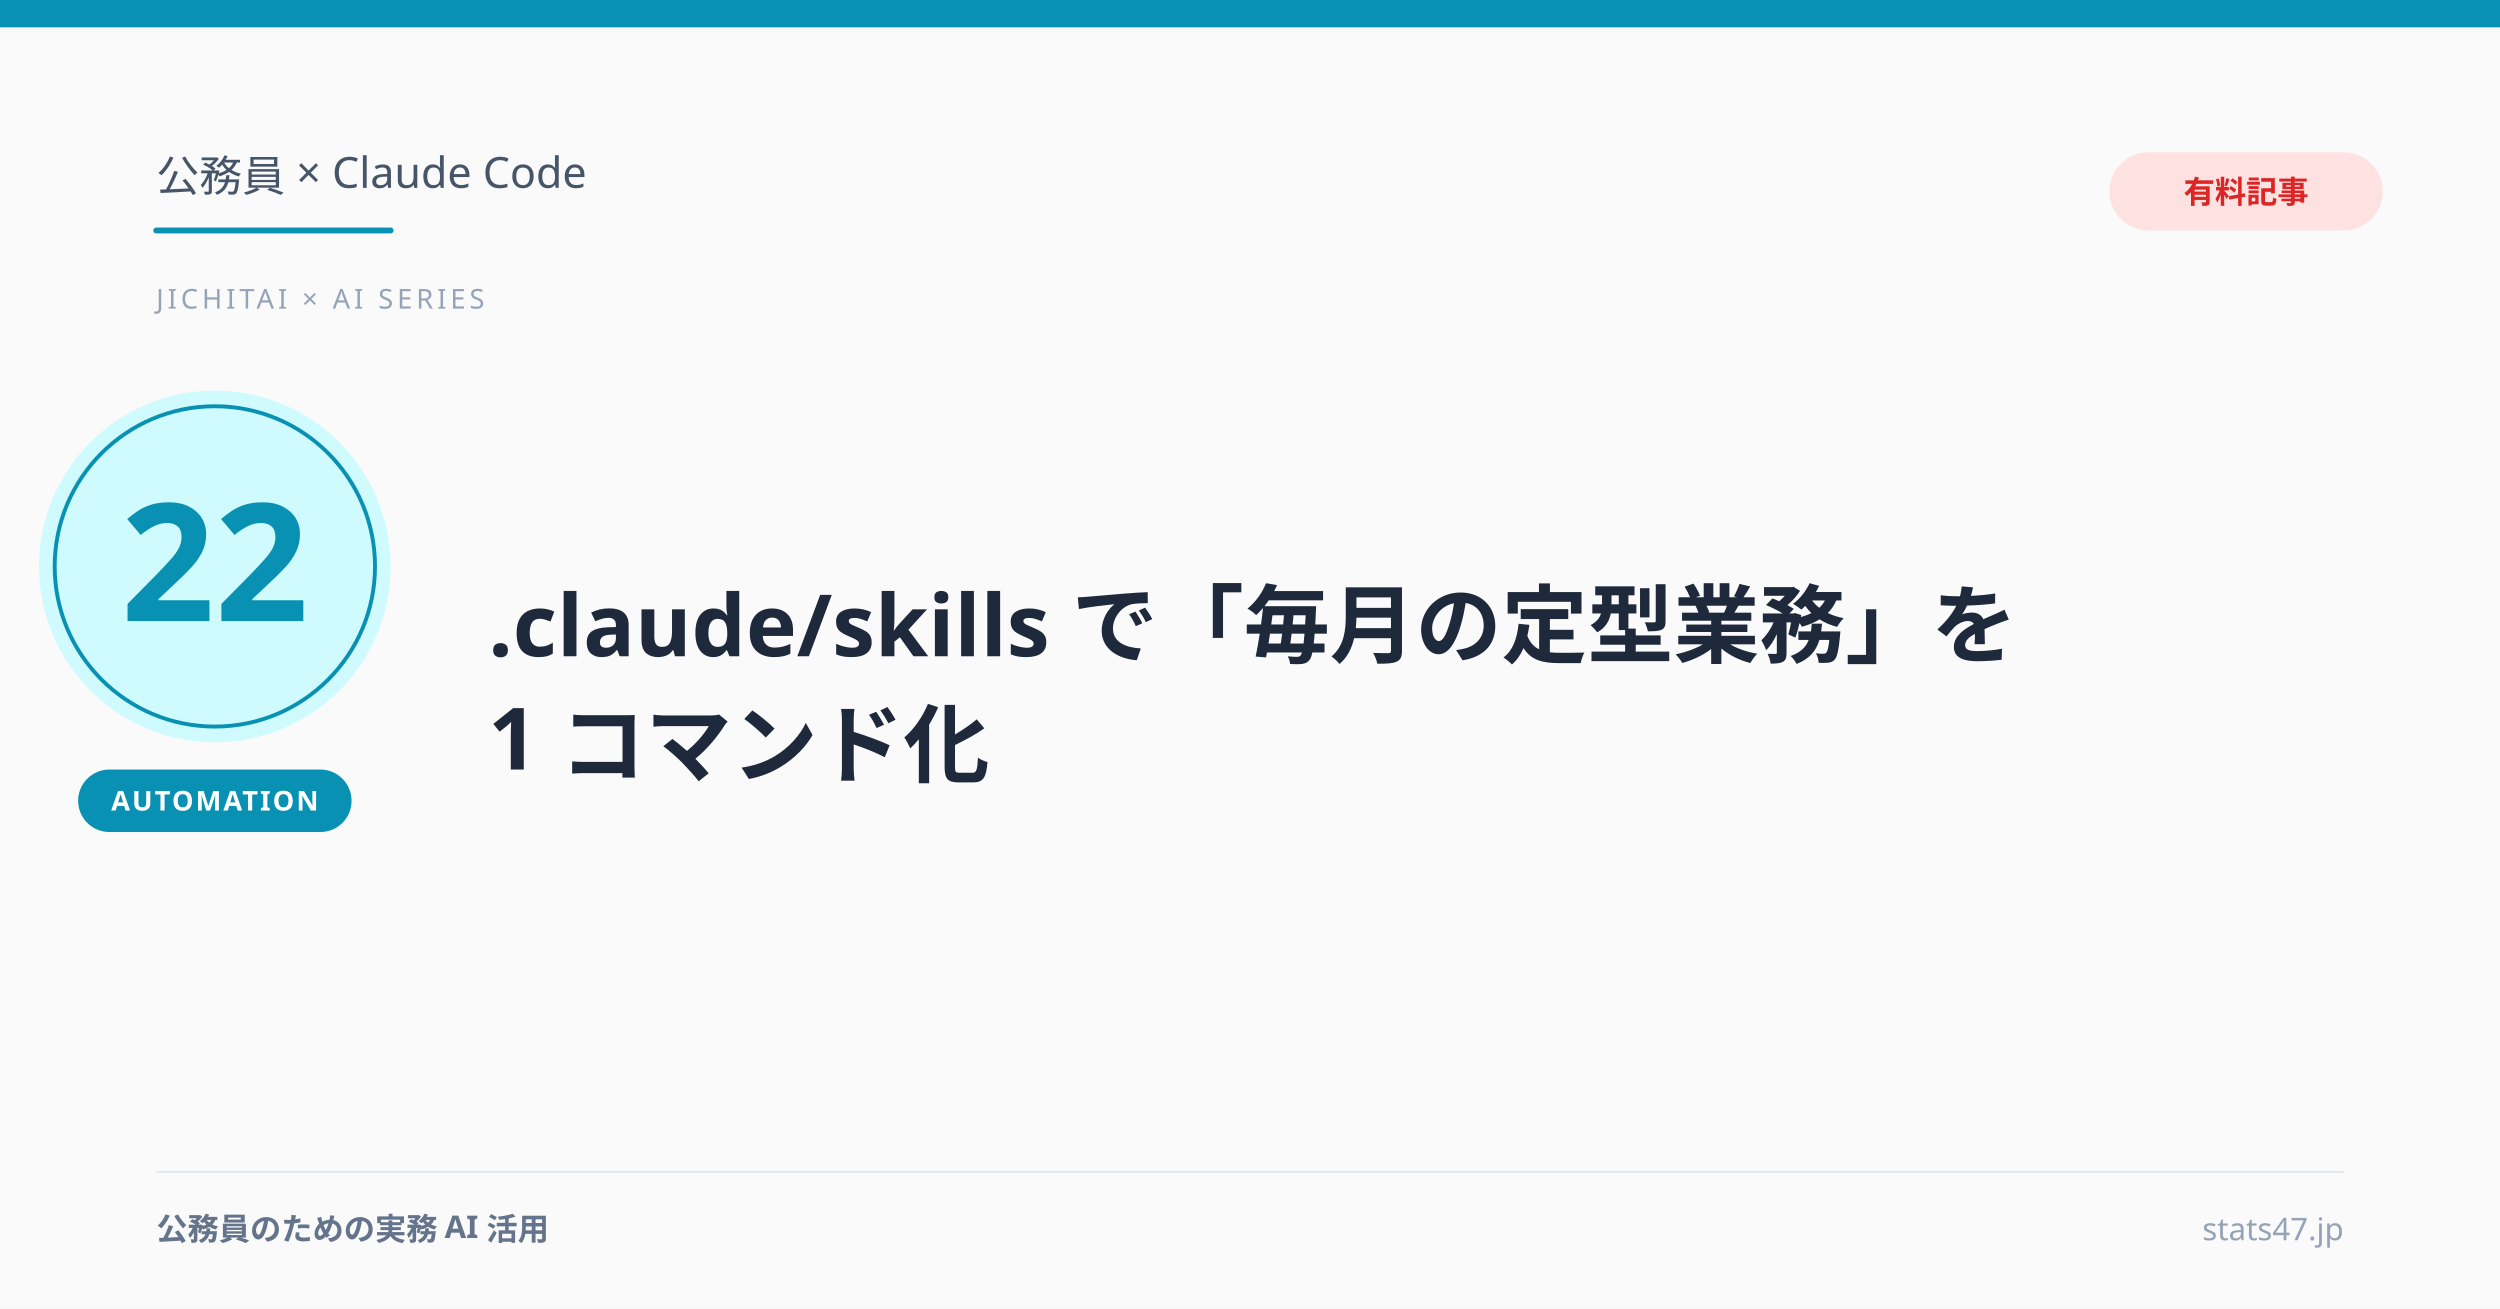
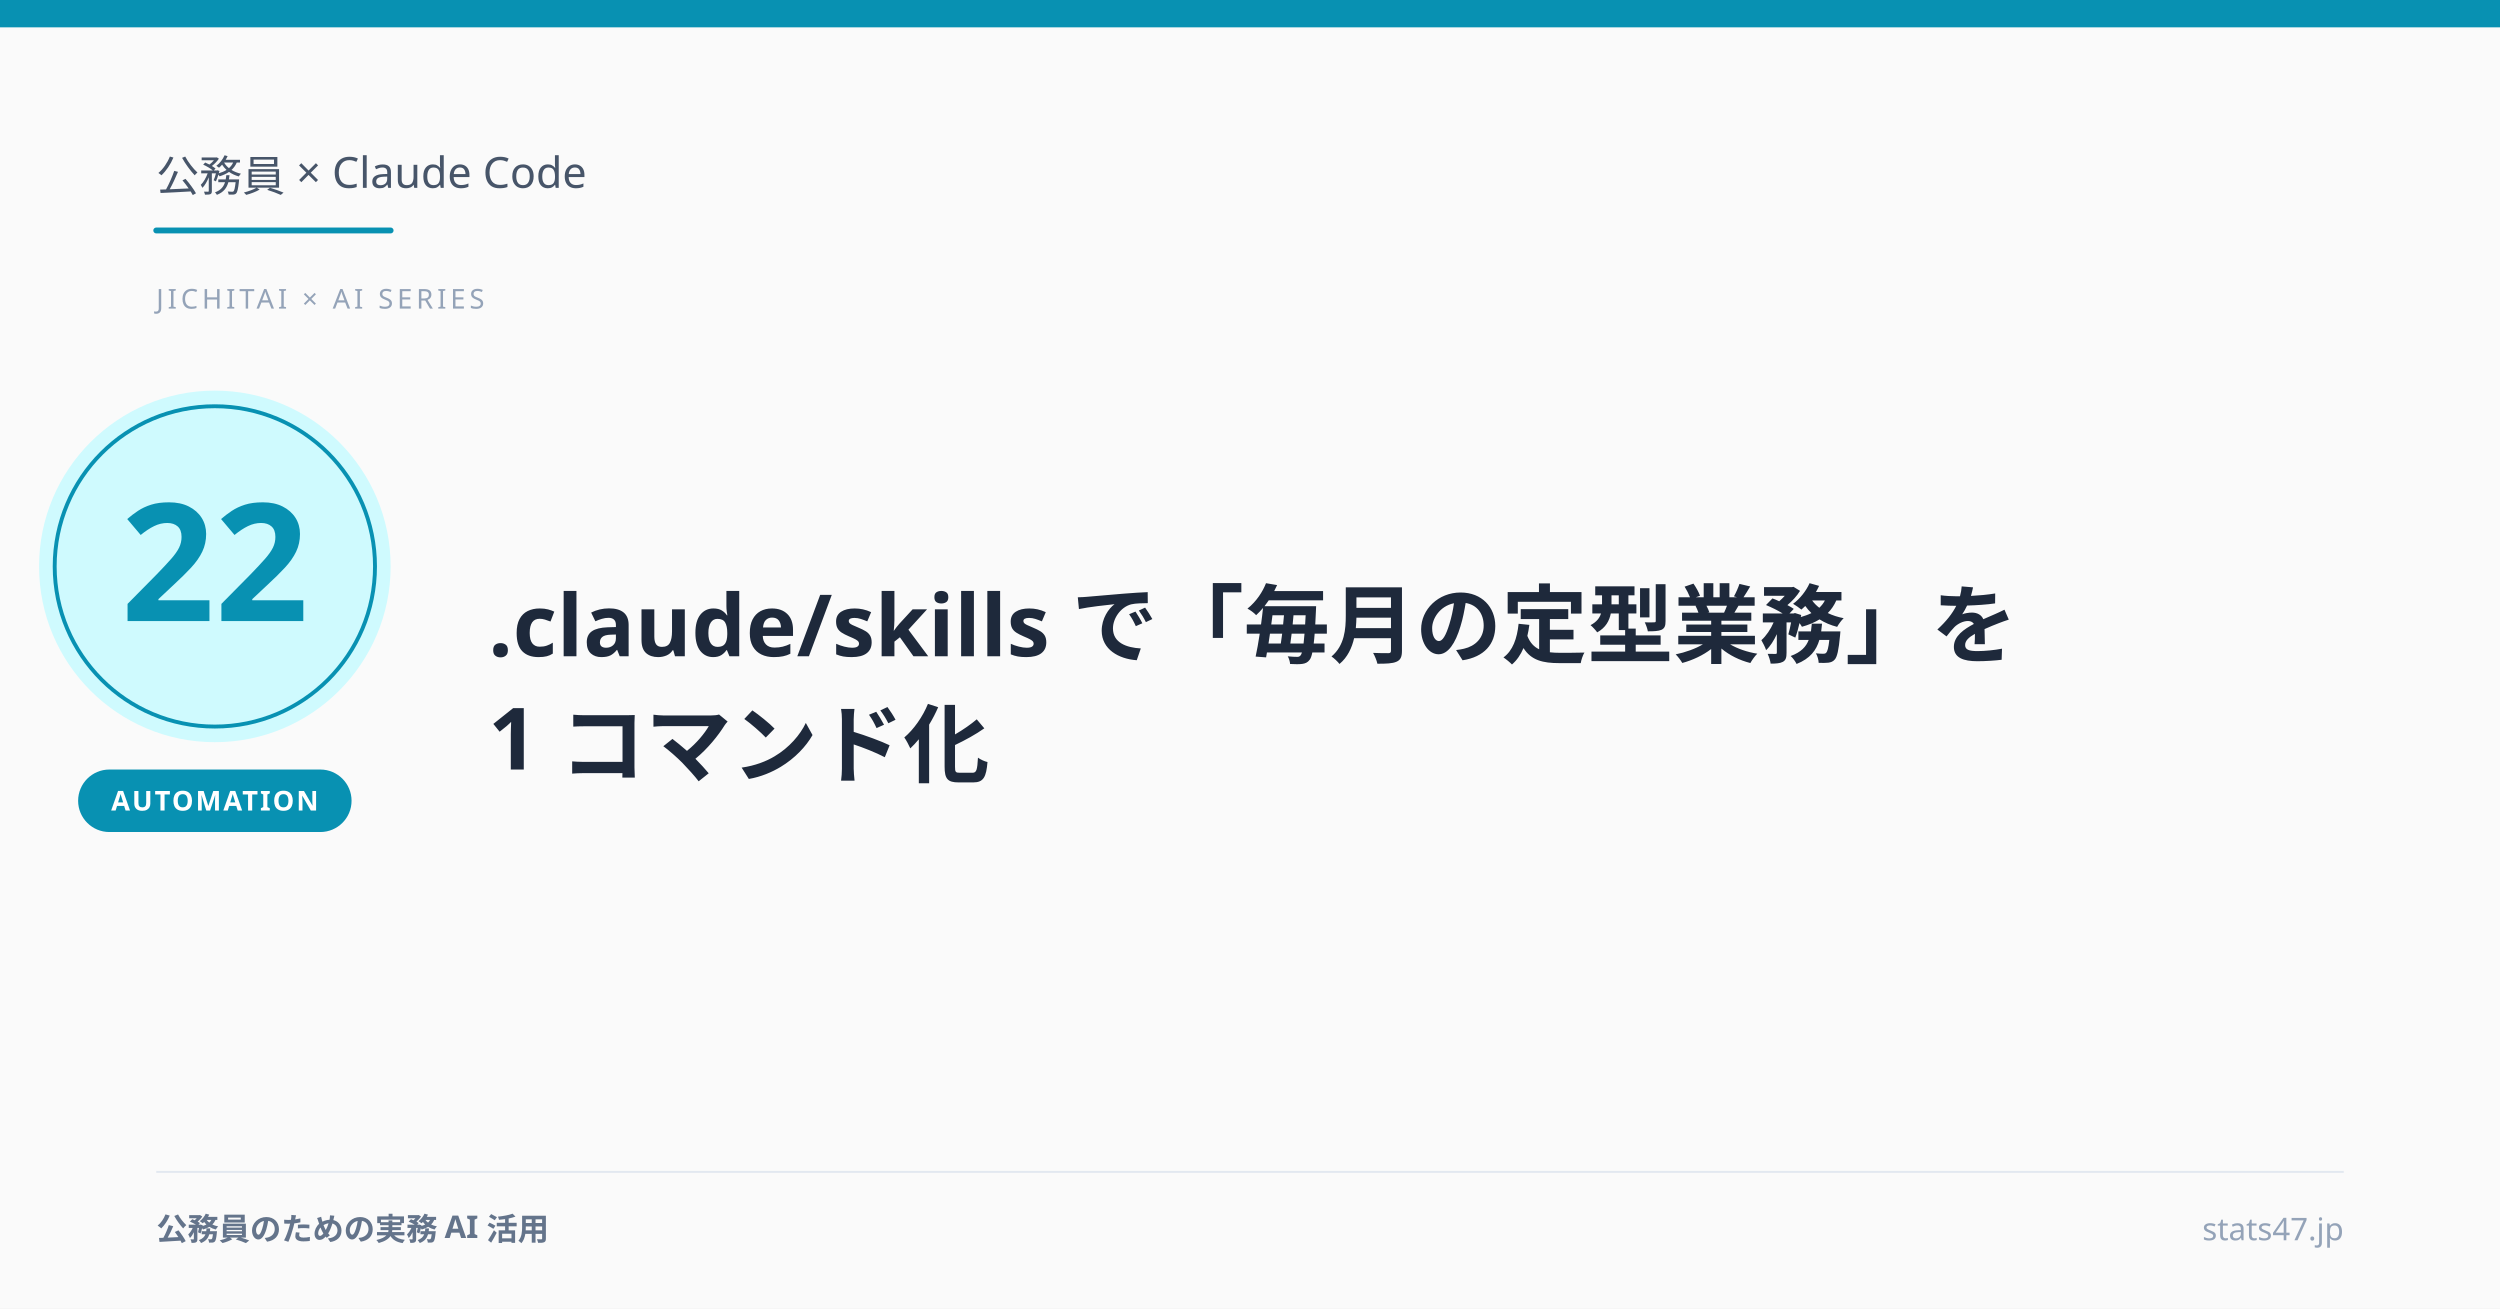
- <svg xmlns="http://www.w3.org/2000/svg" viewBox="0 0 1280 670" width="1280" height="670">
+ <svg xmlns="http://www.w3.org/2000/svg" viewBox="0 0 1280 670">
  <style>
  text { font-family: 'Hiragino Kaku Gothic ProN', 'Yu Gothic', 'Noto Sans JP', sans-serif; }
</style>
  <rect width="1280" height="670" fill="#fafafa" />
  <rect x="0" y="0" width="1280" height="14" fill="#0891b2" />
  <text x="80" y="98" font-size="22" font-weight="500" fill="#475569">公務員 × Claude Code</text>
  <line x1="80" y1="118" x2="200" y2="118" stroke="#0891b2" stroke-width="3" stroke-linecap="round" />
  <text x="80" y="158" font-size="14" font-weight="500" fill="#94a3b8" letter-spacing="2">JICHITAI × AI SERIES</text>
  <circle cx="110" cy="290" r="90" fill="#cffafe" />
  <circle cx="110" cy="290" r="82" fill="none" stroke="#0891b2" stroke-width="2" />
  <text x="110" y="318" text-anchor="middle" font-size="84" font-weight="900" fill="#0891b2">22</text>
  <rect x="40" y="394" width="140" height="32" rx="16" fill="#0891b2" />
  <text x="110" y="415" text-anchor="middle" font-size="14" font-weight="700" fill="#ffffff" letter-spacing="1">AUTOMATION</text>
  <text x="250" y="336" font-size="44" font-weight="bold" fill="#1e293b">.claude/skills で「毎月の定型業務」を</text>
  <text x="250" y="394" font-size="44" font-weight="bold" fill="#1e293b">1 コマンド化</text>
-   <rect x="1080" y="78" width="140" height="40" rx="20" fill="#fee2e2" />
-   <text x="1150" y="104" text-anchor="middle" font-size="16" font-weight="700" fill="#dc2626">有料記事</text>
  <line x1="80" y1="600" x2="1200" y2="600" stroke="#e2e8f0" stroke-width="1" />
  <text x="80" y="635" font-size="16" font-weight="600" fill="#64748b">公務員のための実務 AI 活用</text>
  <text x="1200" y="635" text-anchor="end" font-size="16" font-weight="500" fill="#94a3b8">stats47.jp</text>
</svg>
